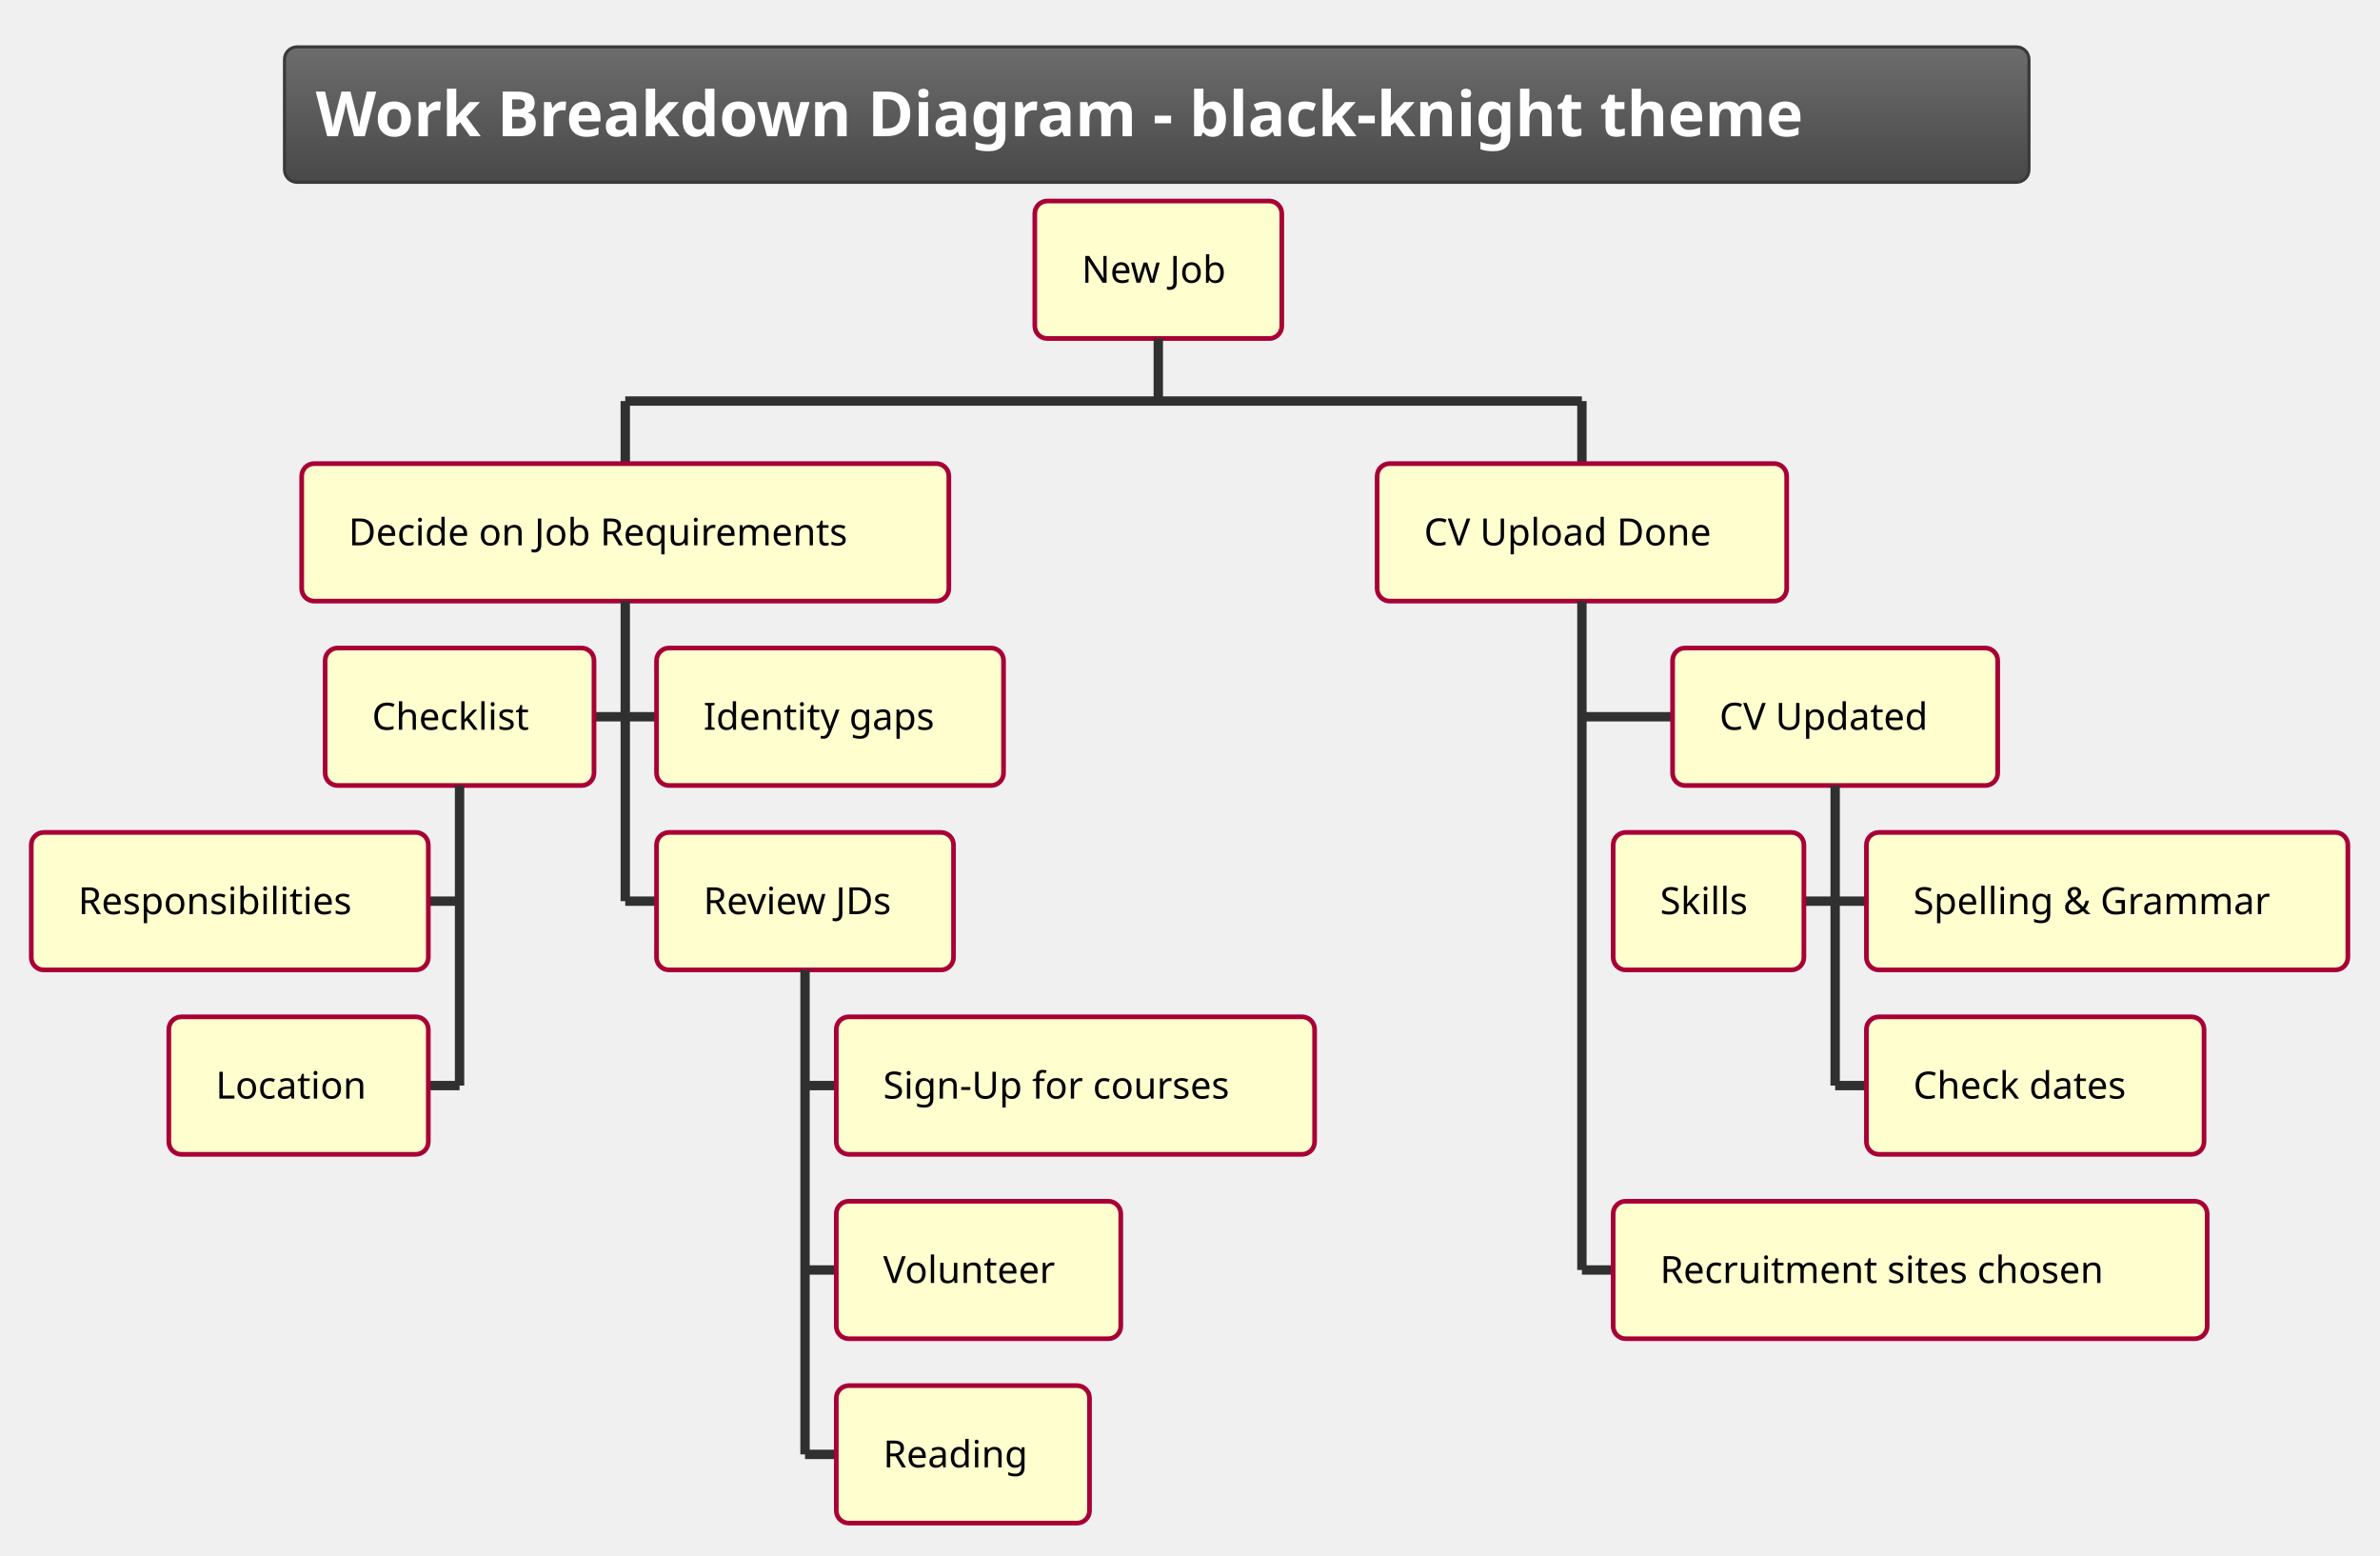
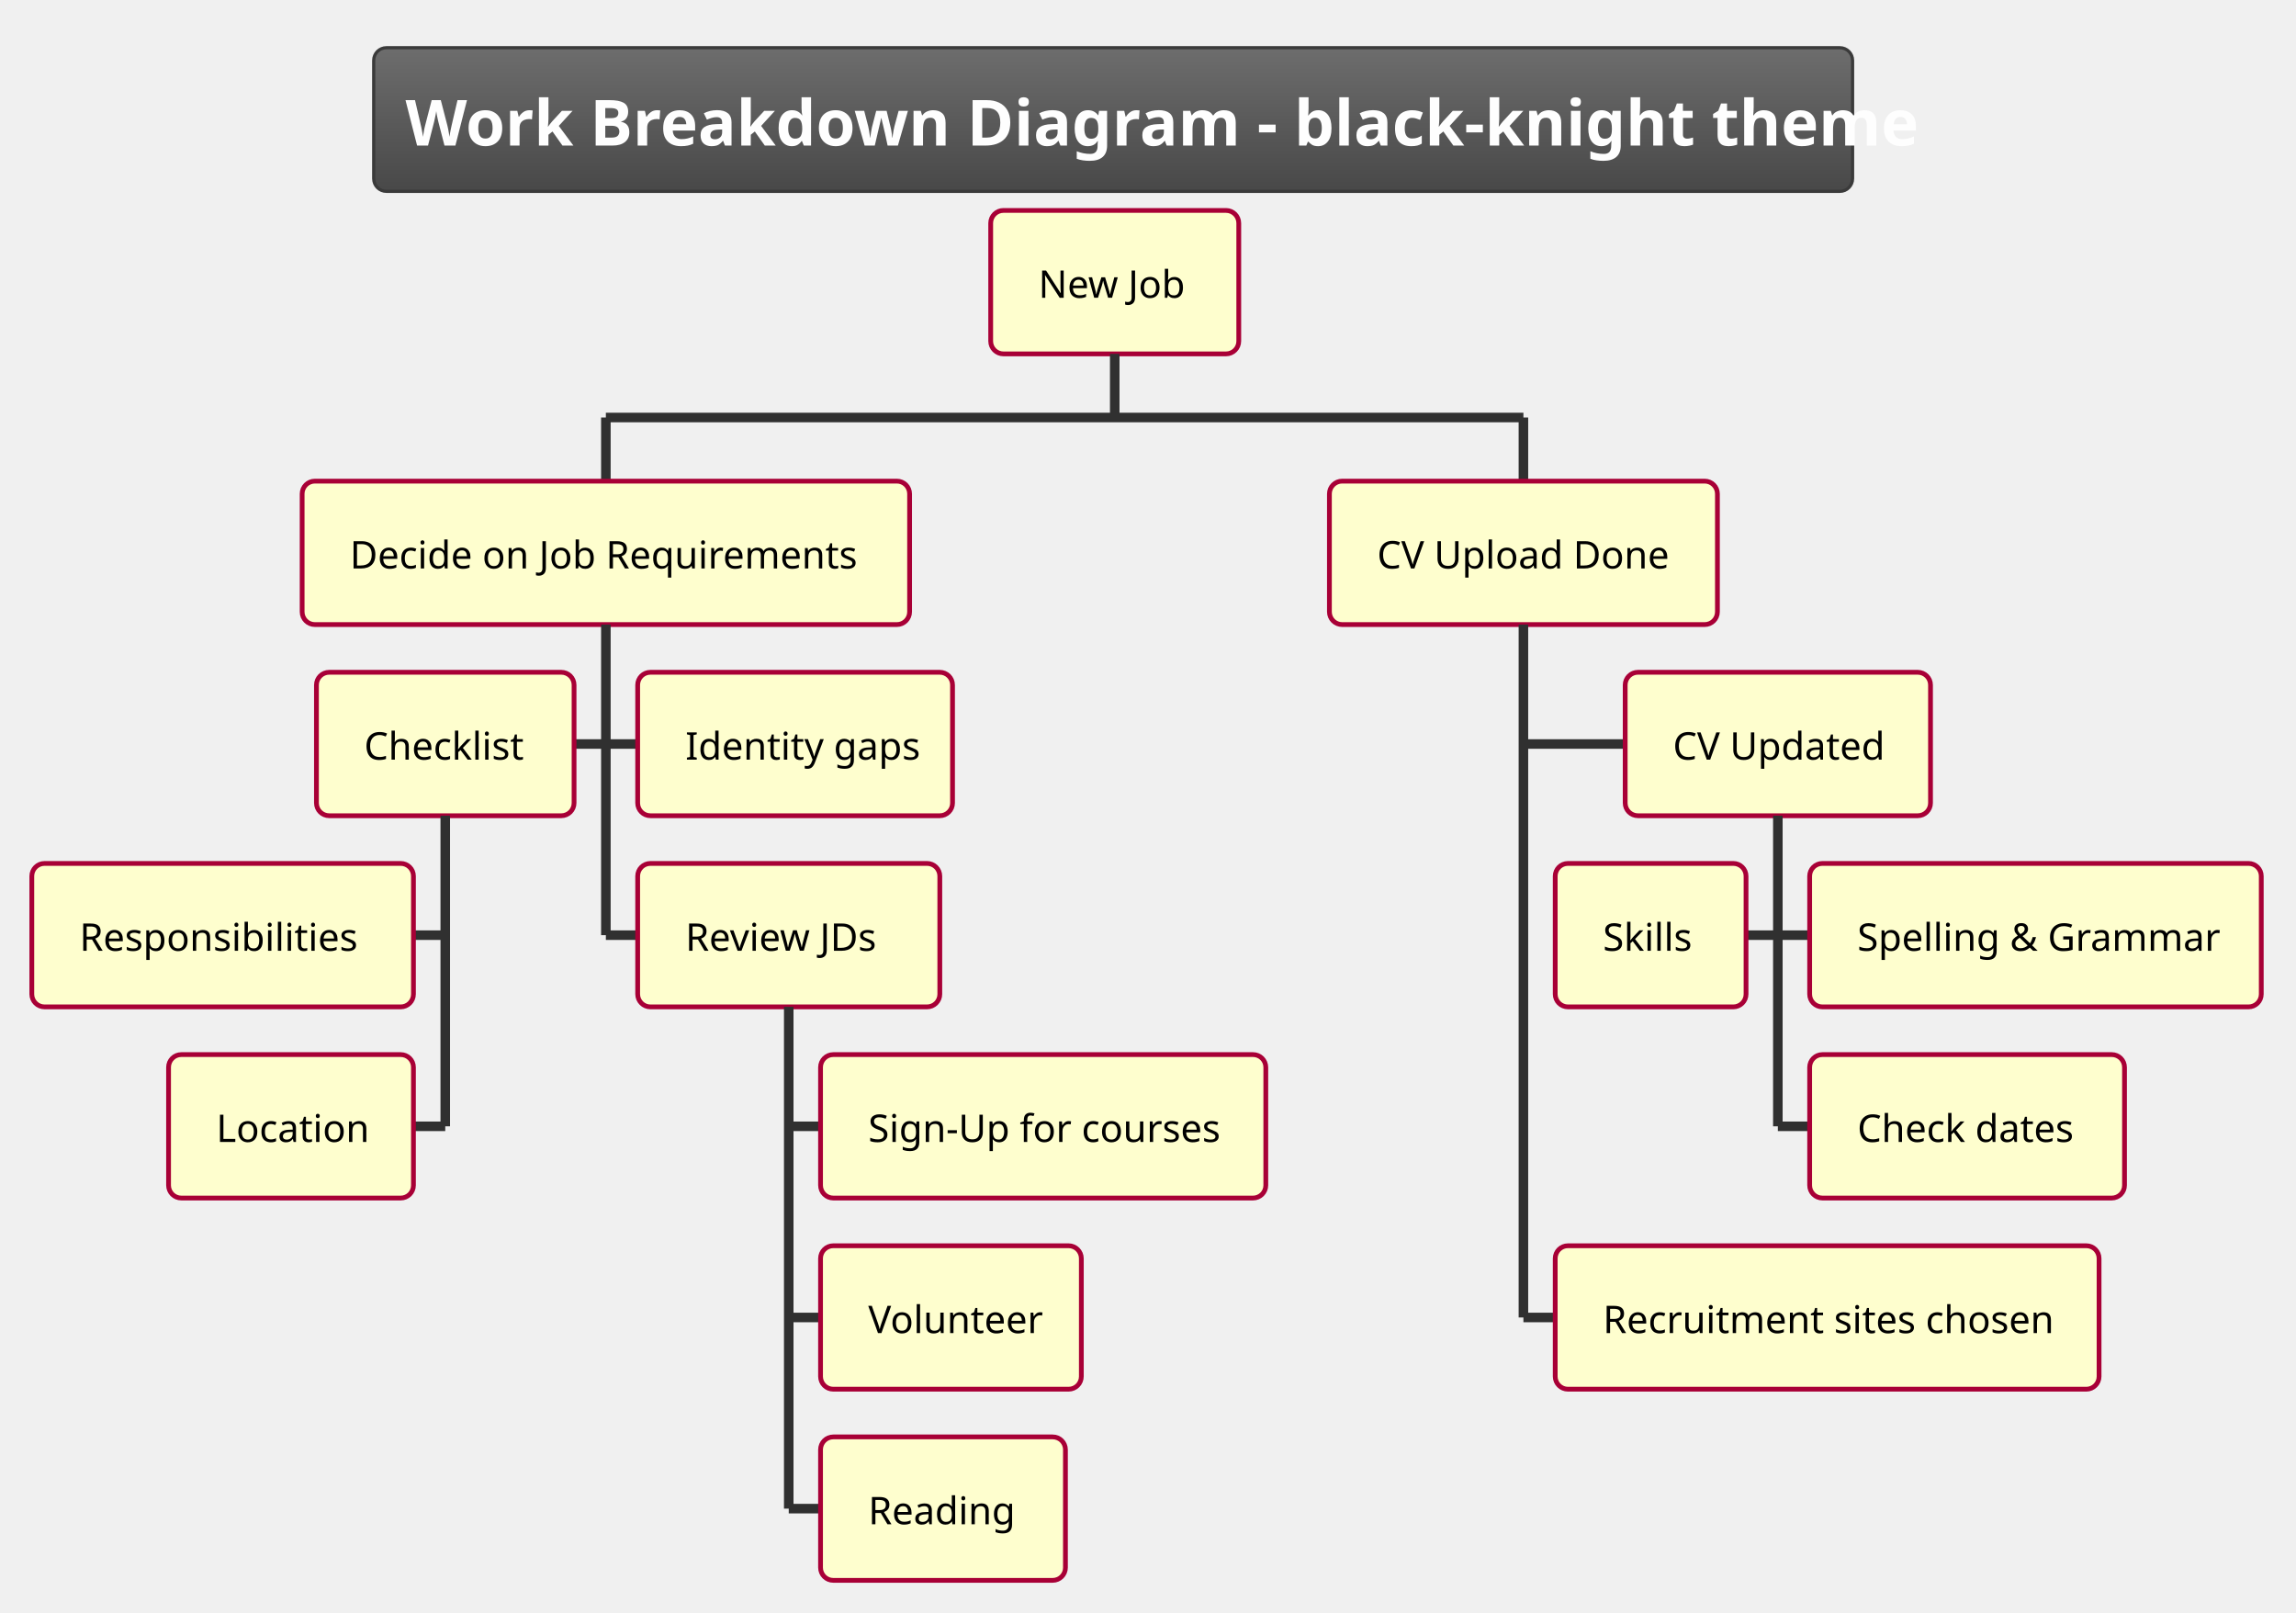
- <svg xmlns="http://www.w3.org/2000/svg" contentScriptType="application/ecmascript" contentStyleType="text/css" height="518.75px" preserveAspectRatio="none" style="width:793px;height:518px;background:#000000;" version="1.1" viewBox="0 0 793 518" width="793.75px" zoomAndPan="magnify">
+ <svg xmlns="http://www.w3.org/2000/svg" contentScriptType="application/ecmascript" contentStyleType="text/css" height="528.125px" preserveAspectRatio="none" style="width:752px;height:528px;background:#000000;" version="1.1" viewBox="0 0 752 528" width="752.083px" zoomAndPan="magnify">
  <defs>
-     <linearGradient id="gfrmg6583yqgg0" x1="50%" x2="50%" y1="0%" y2="100%">
+     <linearGradient id="g13prqjnfa9o7g0" x1="50%" x2="50%" y1="0%" y2="100%">
      <stop offset="0%" stop-color="#6D6D6D" />
      <stop offset="100%" stop-color="#484848" />
    </linearGradient>
  </defs>
  <g>
-     <rect fill="url(#gfrmg6583yqgg0)" height="45.085" rx="4.167" ry="4.167" style="stroke: #3A3A3A; stroke-width: 1.042;" width="581.25" x="94.792" y="15.625" />
-     <text fill="#FFFFFF" font-family="&quot;Verdana&quot;" font-size="20.833" font-weight="bold" lengthAdjust="spacingAndGlyphs" textLength="560.417" x="105.208" y="45.38">Work Breakdown Diagram - black-knight theme</text>
-     <rect fill="#FEFECE" height="45.801" rx="4.167" ry="4.167" style="stroke: #A80036; stroke-width: 1.562;" width="82.292" x="344.792" y="66.96" />
-     <text fill="#000000" font-family="&quot;Verdana&quot;" font-size="12.5" lengthAdjust="spacingAndGlyphs" textLength="51.042" x="360.417" y="94.187">New Job</text>
-     <line style="stroke: #303030; stroke-width: 3.125;" x1="385.938" x2="385.938" y1="112.76" y2="133.594" />
-     <line style="stroke: #303030; stroke-width: 3.125;" x1="208.333" x2="208.333" y1="133.594" y2="154.427" />
-     <rect fill="#FEFECE" height="45.801" rx="4.167" ry="4.167" style="stroke: #A80036; stroke-width: 1.562;" width="215.625" x="100.521" y="154.427" />
-     <text fill="#000000" font-family="&quot;Verdana&quot;" font-size="12.5" lengthAdjust="spacingAndGlyphs" textLength="184.375" x="116.146" y="181.655">Decide on Job Requirements</text>
-     <line style="stroke: #303030; stroke-width: 3.125;" x1="197.917" x2="208.333" y1="238.753" y2="238.753" />
-     <rect fill="#FEFECE" height="45.801" rx="4.167" ry="4.167" style="stroke: #A80036; stroke-width: 1.562;" width="89.583" x="108.333" y="215.853" />
-     <text fill="#000000" font-family="&quot;Verdana&quot;" font-size="12.5" lengthAdjust="spacingAndGlyphs" textLength="58.333" x="123.958" y="243.081">Checklist</text>
-     <line style="stroke: #303030; stroke-width: 3.125;" x1="142.708" x2="153.125" y1="300.179" y2="300.179" />
-     <rect fill="#FEFECE" height="45.801" rx="4.167" ry="4.167" style="stroke: #A80036; stroke-width: 1.562;" width="132.292" x="10.417" y="277.279" />
-     <text fill="#000000" font-family="&quot;Verdana&quot;" font-size="12.5" lengthAdjust="spacingAndGlyphs" textLength="101.042" x="26.042" y="304.506">Responsibilities</text>
-     <line style="stroke: #303030; stroke-width: 3.125;" x1="142.708" x2="153.125" y1="361.605" y2="361.605" />
-     <rect fill="#FEFECE" height="45.801" rx="4.167" ry="4.167" style="stroke: #A80036; stroke-width: 1.562;" width="86.458" x="56.25" y="338.704" />
-     <text fill="#000000" font-family="&quot;Verdana&quot;" font-size="12.5" lengthAdjust="spacingAndGlyphs" textLength="55.208" x="71.875" y="365.932">Location</text>
-     <line style="stroke: #303030; stroke-width: 3.125;" x1="153.125" x2="153.125" y1="261.654" y2="361.605" />
-     <line style="stroke: #303030; stroke-width: 3.125;" x1="208.333" x2="218.75" y1="238.753" y2="238.753" />
-     <rect fill="#FEFECE" height="45.801" rx="4.167" ry="4.167" style="stroke: #A80036; stroke-width: 1.562;" width="115.625" x="218.75" y="215.853" />
-     <text fill="#000000" font-family="&quot;Verdana&quot;" font-size="12.5" lengthAdjust="spacingAndGlyphs" textLength="84.375" x="234.375" y="243.081">Identity gaps</text>
-     <line style="stroke: #303030; stroke-width: 3.125;" x1="208.333" x2="218.75" y1="300.179" y2="300.179" />
-     <rect fill="#FEFECE" height="45.801" rx="4.167" ry="4.167" style="stroke: #A80036; stroke-width: 1.562;" width="98.958" x="218.75" y="277.279" />
-     <text fill="#000000" font-family="&quot;Verdana&quot;" font-size="12.5" lengthAdjust="spacingAndGlyphs" textLength="67.708" x="234.375" y="304.506">Review JDs</text>
-     <line style="stroke: #303030; stroke-width: 3.125;" x1="268.229" x2="278.646" y1="361.605" y2="361.605" />
-     <rect fill="#FEFECE" height="45.801" rx="4.167" ry="4.167" style="stroke: #A80036; stroke-width: 1.562;" width="159.375" x="278.646" y="338.704" />
-     <text fill="#000000" font-family="&quot;Verdana&quot;" font-size="12.5" lengthAdjust="spacingAndGlyphs" textLength="128.125" x="294.271" y="365.932">Sign-Up for courses</text>
-     <line style="stroke: #303030; stroke-width: 3.125;" x1="268.229" x2="278.646" y1="423.031" y2="423.031" />
-     <rect fill="#FEFECE" height="45.801" rx="4.167" ry="4.167" style="stroke: #A80036; stroke-width: 1.562;" width="94.792" x="278.646" y="400.13" />
-     <text fill="#000000" font-family="&quot;Verdana&quot;" font-size="12.5" lengthAdjust="spacingAndGlyphs" textLength="63.542" x="294.271" y="427.358">Volunteer</text>
-     <line style="stroke: #303030; stroke-width: 3.125;" x1="268.229" x2="278.646" y1="484.456" y2="484.456" />
-     <rect fill="#FEFECE" height="45.801" rx="4.167" ry="4.167" style="stroke: #A80036; stroke-width: 1.562;" width="84.375" x="278.646" y="461.556" />
-     <text fill="#000000" font-family="&quot;Verdana&quot;" font-size="12.5" lengthAdjust="spacingAndGlyphs" textLength="53.125" x="294.271" y="488.784">Reading</text>
-     <line style="stroke: #303030; stroke-width: 3.125;" x1="268.229" x2="268.229" y1="323.079" y2="484.456" />
-     <line style="stroke: #303030; stroke-width: 3.125;" x1="208.333" x2="208.333" y1="200.228" y2="300.179" />
-     <line style="stroke: #303030; stroke-width: 3.125;" x1="527.083" x2="527.083" y1="133.594" y2="154.427" />
-     <rect fill="#FEFECE" height="45.801" rx="4.167" ry="4.167" style="stroke: #A80036; stroke-width: 1.562;" width="136.458" x="458.854" y="154.427" />
-     <text fill="#000000" font-family="&quot;Verdana&quot;" font-size="12.5" lengthAdjust="spacingAndGlyphs" textLength="105.208" x="474.479" y="181.655">CV Upload Done</text>
-     <line style="stroke: #303030; stroke-width: 3.125;" x1="527.083" x2="557.292" y1="238.753" y2="238.753" />
-     <rect fill="#FEFECE" height="45.801" rx="4.167" ry="4.167" style="stroke: #A80036; stroke-width: 1.562;" width="108.333" x="557.292" y="215.853" />
-     <text fill="#000000" font-family="&quot;Verdana&quot;" font-size="12.5" lengthAdjust="spacingAndGlyphs" textLength="77.083" x="572.917" y="243.081">CV Updated</text>
-     <line style="stroke: #303030; stroke-width: 3.125;" x1="601.042" x2="611.458" y1="300.179" y2="300.179" />
-     <rect fill="#FEFECE" height="45.801" rx="4.167" ry="4.167" style="stroke: #A80036; stroke-width: 1.562;" width="63.542" x="537.5" y="277.279" />
-     <text fill="#000000" font-family="&quot;Verdana&quot;" font-size="12.5" lengthAdjust="spacingAndGlyphs" textLength="32.292" x="553.125" y="304.506">Skills</text>
-     <line style="stroke: #303030; stroke-width: 3.125;" x1="611.458" x2="621.875" y1="300.179" y2="300.179" />
-     <rect fill="#FEFECE" height="45.801" rx="4.167" ry="4.167" style="stroke: #A80036; stroke-width: 1.562;" width="160.417" x="621.875" y="277.279" />
-     <text fill="#000000" font-family="&quot;Verdana&quot;" font-size="12.5" lengthAdjust="spacingAndGlyphs" textLength="129.167" x="637.5" y="304.506">Spelling &amp; Grammar</text>
-     <line style="stroke: #303030; stroke-width: 3.125;" x1="611.458" x2="621.875" y1="361.605" y2="361.605" />
-     <rect fill="#FEFECE" height="45.801" rx="4.167" ry="4.167" style="stroke: #A80036; stroke-width: 1.562;" width="112.5" x="621.875" y="338.704" />
-     <text fill="#000000" font-family="&quot;Verdana&quot;" font-size="12.5" lengthAdjust="spacingAndGlyphs" textLength="81.25" x="637.5" y="365.932">Check dates</text>
-     <line style="stroke: #303030; stroke-width: 3.125;" x1="611.458" x2="611.458" y1="261.654" y2="361.605" />
-     <line style="stroke: #303030; stroke-width: 3.125;" x1="527.083" x2="537.5" y1="423.031" y2="423.031" />
-     <rect fill="#FEFECE" height="45.801" rx="4.167" ry="4.167" style="stroke: #A80036; stroke-width: 1.562;" width="197.917" x="537.5" y="400.13" />
-     <text fill="#000000" font-family="&quot;Verdana&quot;" font-size="12.5" lengthAdjust="spacingAndGlyphs" textLength="166.667" x="553.125" y="427.358">Recruitment sites chosen</text>
-     <line style="stroke: #303030; stroke-width: 3.125;" x1="527.083" x2="527.083" y1="200.228" y2="423.031" />
-     <line style="stroke: #303030; stroke-width: 3.125;" x1="208.333" x2="527.083" y1="133.594" y2="133.594" />
+     <rect fill="url(#g13prqjnfa9o7g0)" height="47.038" rx="4.167" ry="4.167" style="stroke: #3A3A3A; stroke-width: 1.042;" width="484.375" x="122.396" y="15.625" />
+     <text fill="#FEFEFE" font-family="&quot;Verdana&quot;" font-size="20.833" font-weight="bold" lengthAdjust="spacingAndGlyphs" textLength="463.542" x="132.812" y="47.669">Work Breakdown Diagram - black-knight theme</text>
+     <rect fill="#FEFECE" height="46.973" rx="4.167" ry="4.167" style="stroke: #A80036; stroke-width: 1.562;" width="81.25" x="324.479" y="68.913" />
+     <text fill="#000000" font-family="&quot;Verdana&quot;" font-size="12.5" lengthAdjust="spacingAndGlyphs" textLength="50" x="340.104" y="97.514">New Job</text>
+     <line style="stroke: #303030; stroke-width: 3.125;" x1="365.104" x2="365.104" y1="115.885" y2="136.719" />
+     <line style="stroke: #303030; stroke-width: 3.125;" x1="198.438" x2="198.438" y1="136.719" y2="157.552" />
+     <rect fill="#FEFECE" height="46.973" rx="4.167" ry="4.167" style="stroke: #A80036; stroke-width: 1.562;" width="198.958" x="98.958" y="157.552" />
+     <text fill="#000000" font-family="&quot;Verdana&quot;" font-size="12.5" lengthAdjust="spacingAndGlyphs" textLength="167.708" x="114.583" y="186.153">Decide on Job Requirements</text>
+     <line style="stroke: #303030; stroke-width: 3.125;" x1="188.021" x2="198.438" y1="243.636" y2="243.636" />
+     <rect fill="#FEFECE" height="46.973" rx="4.167" ry="4.167" style="stroke: #A80036; stroke-width: 1.562;" width="84.375" x="103.646" y="220.15" />
+     <text fill="#000000" font-family="&quot;Verdana&quot;" font-size="12.5" lengthAdjust="spacingAndGlyphs" textLength="53.125" x="119.271" y="248.751">Checklist</text>
+     <line style="stroke: #303030; stroke-width: 3.125;" x1="135.417" x2="145.833" y1="306.234" y2="306.234" />
+     <rect fill="#FEFECE" height="46.973" rx="4.167" ry="4.167" style="stroke: #A80036; stroke-width: 1.562;" width="125" x="10.417" y="282.747" />
+     <text fill="#000000" font-family="&quot;Verdana&quot;" font-size="12.5" lengthAdjust="spacingAndGlyphs" textLength="93.75" x="26.042" y="311.349">Responsibilities</text>
+     <line style="stroke: #303030; stroke-width: 3.125;" x1="135.417" x2="145.833" y1="368.831" y2="368.831" />
+     <rect fill="#FEFECE" height="46.973" rx="4.167" ry="4.167" style="stroke: #A80036; stroke-width: 1.562;" width="80.208" x="55.208" y="345.345" />
+     <text fill="#000000" font-family="&quot;Verdana&quot;" font-size="12.5" lengthAdjust="spacingAndGlyphs" textLength="48.958" x="70.833" y="373.946">Location</text>
+     <line style="stroke: #303030; stroke-width: 3.125;" x1="145.833" x2="145.833" y1="267.122" y2="368.831" />
+     <line style="stroke: #303030; stroke-width: 3.125;" x1="198.438" x2="208.854" y1="243.636" y2="243.636" />
+     <rect fill="#FEFECE" height="46.973" rx="4.167" ry="4.167" style="stroke: #A80036; stroke-width: 1.562;" width="103.125" x="208.854" y="220.15" />
+     <text fill="#000000" font-family="&quot;Verdana&quot;" font-size="12.5" lengthAdjust="spacingAndGlyphs" textLength="71.875" x="224.479" y="248.751">Identity gaps</text>
+     <line style="stroke: #303030; stroke-width: 3.125;" x1="198.438" x2="208.854" y1="306.234" y2="306.234" />
+     <rect fill="#FEFECE" height="46.973" rx="4.167" ry="4.167" style="stroke: #A80036; stroke-width: 1.562;" width="98.958" x="208.854" y="282.747" />
+     <text fill="#000000" font-family="&quot;Verdana&quot;" font-size="12.5" lengthAdjust="spacingAndGlyphs" textLength="67.708" x="224.479" y="311.349">Review JDs</text>
+     <line style="stroke: #303030; stroke-width: 3.125;" x1="258.333" x2="268.75" y1="368.831" y2="368.831" />
+     <rect fill="#FEFECE" height="46.973" rx="4.167" ry="4.167" style="stroke: #A80036; stroke-width: 1.562;" width="145.833" x="268.75" y="345.345" />
+     <text fill="#000000" font-family="&quot;Verdana&quot;" font-size="12.5" lengthAdjust="spacingAndGlyphs" textLength="114.583" x="284.375" y="373.946">Sign-Up for courses</text>
+     <line style="stroke: #303030; stroke-width: 3.125;" x1="258.333" x2="268.75" y1="431.429" y2="431.429" />
+     <rect fill="#FEFECE" height="46.973" rx="4.167" ry="4.167" style="stroke: #A80036; stroke-width: 1.562;" width="85.417" x="268.75" y="407.943" />
+     <text fill="#000000" font-family="&quot;Verdana&quot;" font-size="12.5" lengthAdjust="spacingAndGlyphs" textLength="54.167" x="284.375" y="436.544">Volunteer</text>
+     <line style="stroke: #303030; stroke-width: 3.125;" x1="258.333" x2="268.75" y1="494.027" y2="494.027" />
+     <rect fill="#FEFECE" height="46.973" rx="4.167" ry="4.167" style="stroke: #A80036; stroke-width: 1.562;" width="80.208" x="268.75" y="470.54" />
+     <text fill="#000000" font-family="&quot;Verdana&quot;" font-size="12.5" lengthAdjust="spacingAndGlyphs" textLength="48.958" x="284.375" y="499.141">Reading</text>
+     <line style="stroke: #303030; stroke-width: 3.125;" x1="258.333" x2="258.333" y1="329.72" y2="494.027" />
+     <line style="stroke: #303030; stroke-width: 3.125;" x1="198.438" x2="198.438" y1="204.525" y2="306.234" />
+     <line style="stroke: #303030; stroke-width: 3.125;" x1="498.958" x2="498.958" y1="136.719" y2="157.552" />
+     <rect fill="#FEFECE" height="46.973" rx="4.167" ry="4.167" style="stroke: #A80036; stroke-width: 1.562;" width="127.083" x="435.417" y="157.552" />
+     <text fill="#000000" font-family="&quot;Verdana&quot;" font-size="12.5" lengthAdjust="spacingAndGlyphs" textLength="95.833" x="451.042" y="186.153">CV Upload Done</text>
+     <line style="stroke: #303030; stroke-width: 3.125;" x1="498.958" x2="532.292" y1="243.636" y2="243.636" />
+     <rect fill="#FEFECE" height="46.973" rx="4.167" ry="4.167" style="stroke: #A80036; stroke-width: 1.562;" width="100" x="532.292" y="220.15" />
+     <text fill="#000000" font-family="&quot;Verdana&quot;" font-size="12.5" lengthAdjust="spacingAndGlyphs" textLength="68.75" x="547.917" y="248.751">CV Updated</text>
+     <line style="stroke: #303030; stroke-width: 3.125;" x1="571.875" x2="582.292" y1="306.234" y2="306.234" />
+     <rect fill="#FEFECE" height="46.973" rx="4.167" ry="4.167" style="stroke: #A80036; stroke-width: 1.562;" width="62.5" x="509.375" y="282.747" />
+     <text fill="#000000" font-family="&quot;Verdana&quot;" font-size="12.5" lengthAdjust="spacingAndGlyphs" textLength="31.25" x="525" y="311.349">Skills</text>
+     <line style="stroke: #303030; stroke-width: 3.125;" x1="582.292" x2="592.708" y1="306.234" y2="306.234" />
+     <rect fill="#FEFECE" height="46.973" rx="4.167" ry="4.167" style="stroke: #A80036; stroke-width: 1.562;" width="147.917" x="592.708" y="282.747" />
+     <text fill="#000000" font-family="&quot;Verdana&quot;" font-size="12.5" lengthAdjust="spacingAndGlyphs" textLength="116.667" x="608.333" y="311.349">Spelling &amp; Grammar</text>
+     <line style="stroke: #303030; stroke-width: 3.125;" x1="582.292" x2="592.708" y1="368.831" y2="368.831" />
+     <rect fill="#FEFECE" height="46.973" rx="4.167" ry="4.167" style="stroke: #A80036; stroke-width: 1.562;" width="103.125" x="592.708" y="345.345" />
+     <text fill="#000000" font-family="&quot;Verdana&quot;" font-size="12.5" lengthAdjust="spacingAndGlyphs" textLength="71.875" x="608.333" y="373.946">Check dates</text>
+     <line style="stroke: #303030; stroke-width: 3.125;" x1="582.292" x2="582.292" y1="267.122" y2="368.831" />
+     <line style="stroke: #303030; stroke-width: 3.125;" x1="498.958" x2="509.375" y1="431.429" y2="431.429" />
+     <rect fill="#FEFECE" height="46.973" rx="4.167" ry="4.167" style="stroke: #A80036; stroke-width: 1.562;" width="178.125" x="509.375" y="407.943" />
+     <text fill="#000000" font-family="&quot;Verdana&quot;" font-size="12.5" lengthAdjust="spacingAndGlyphs" textLength="146.875" x="525" y="436.544">Recruitment sites chosen</text>
+     <line style="stroke: #303030; stroke-width: 3.125;" x1="498.958" x2="498.958" y1="204.525" y2="431.429" />
+     <line style="stroke: #303030; stroke-width: 3.125;" x1="198.438" x2="498.958" y1="136.719" y2="136.719" />
  </g>
</svg>
